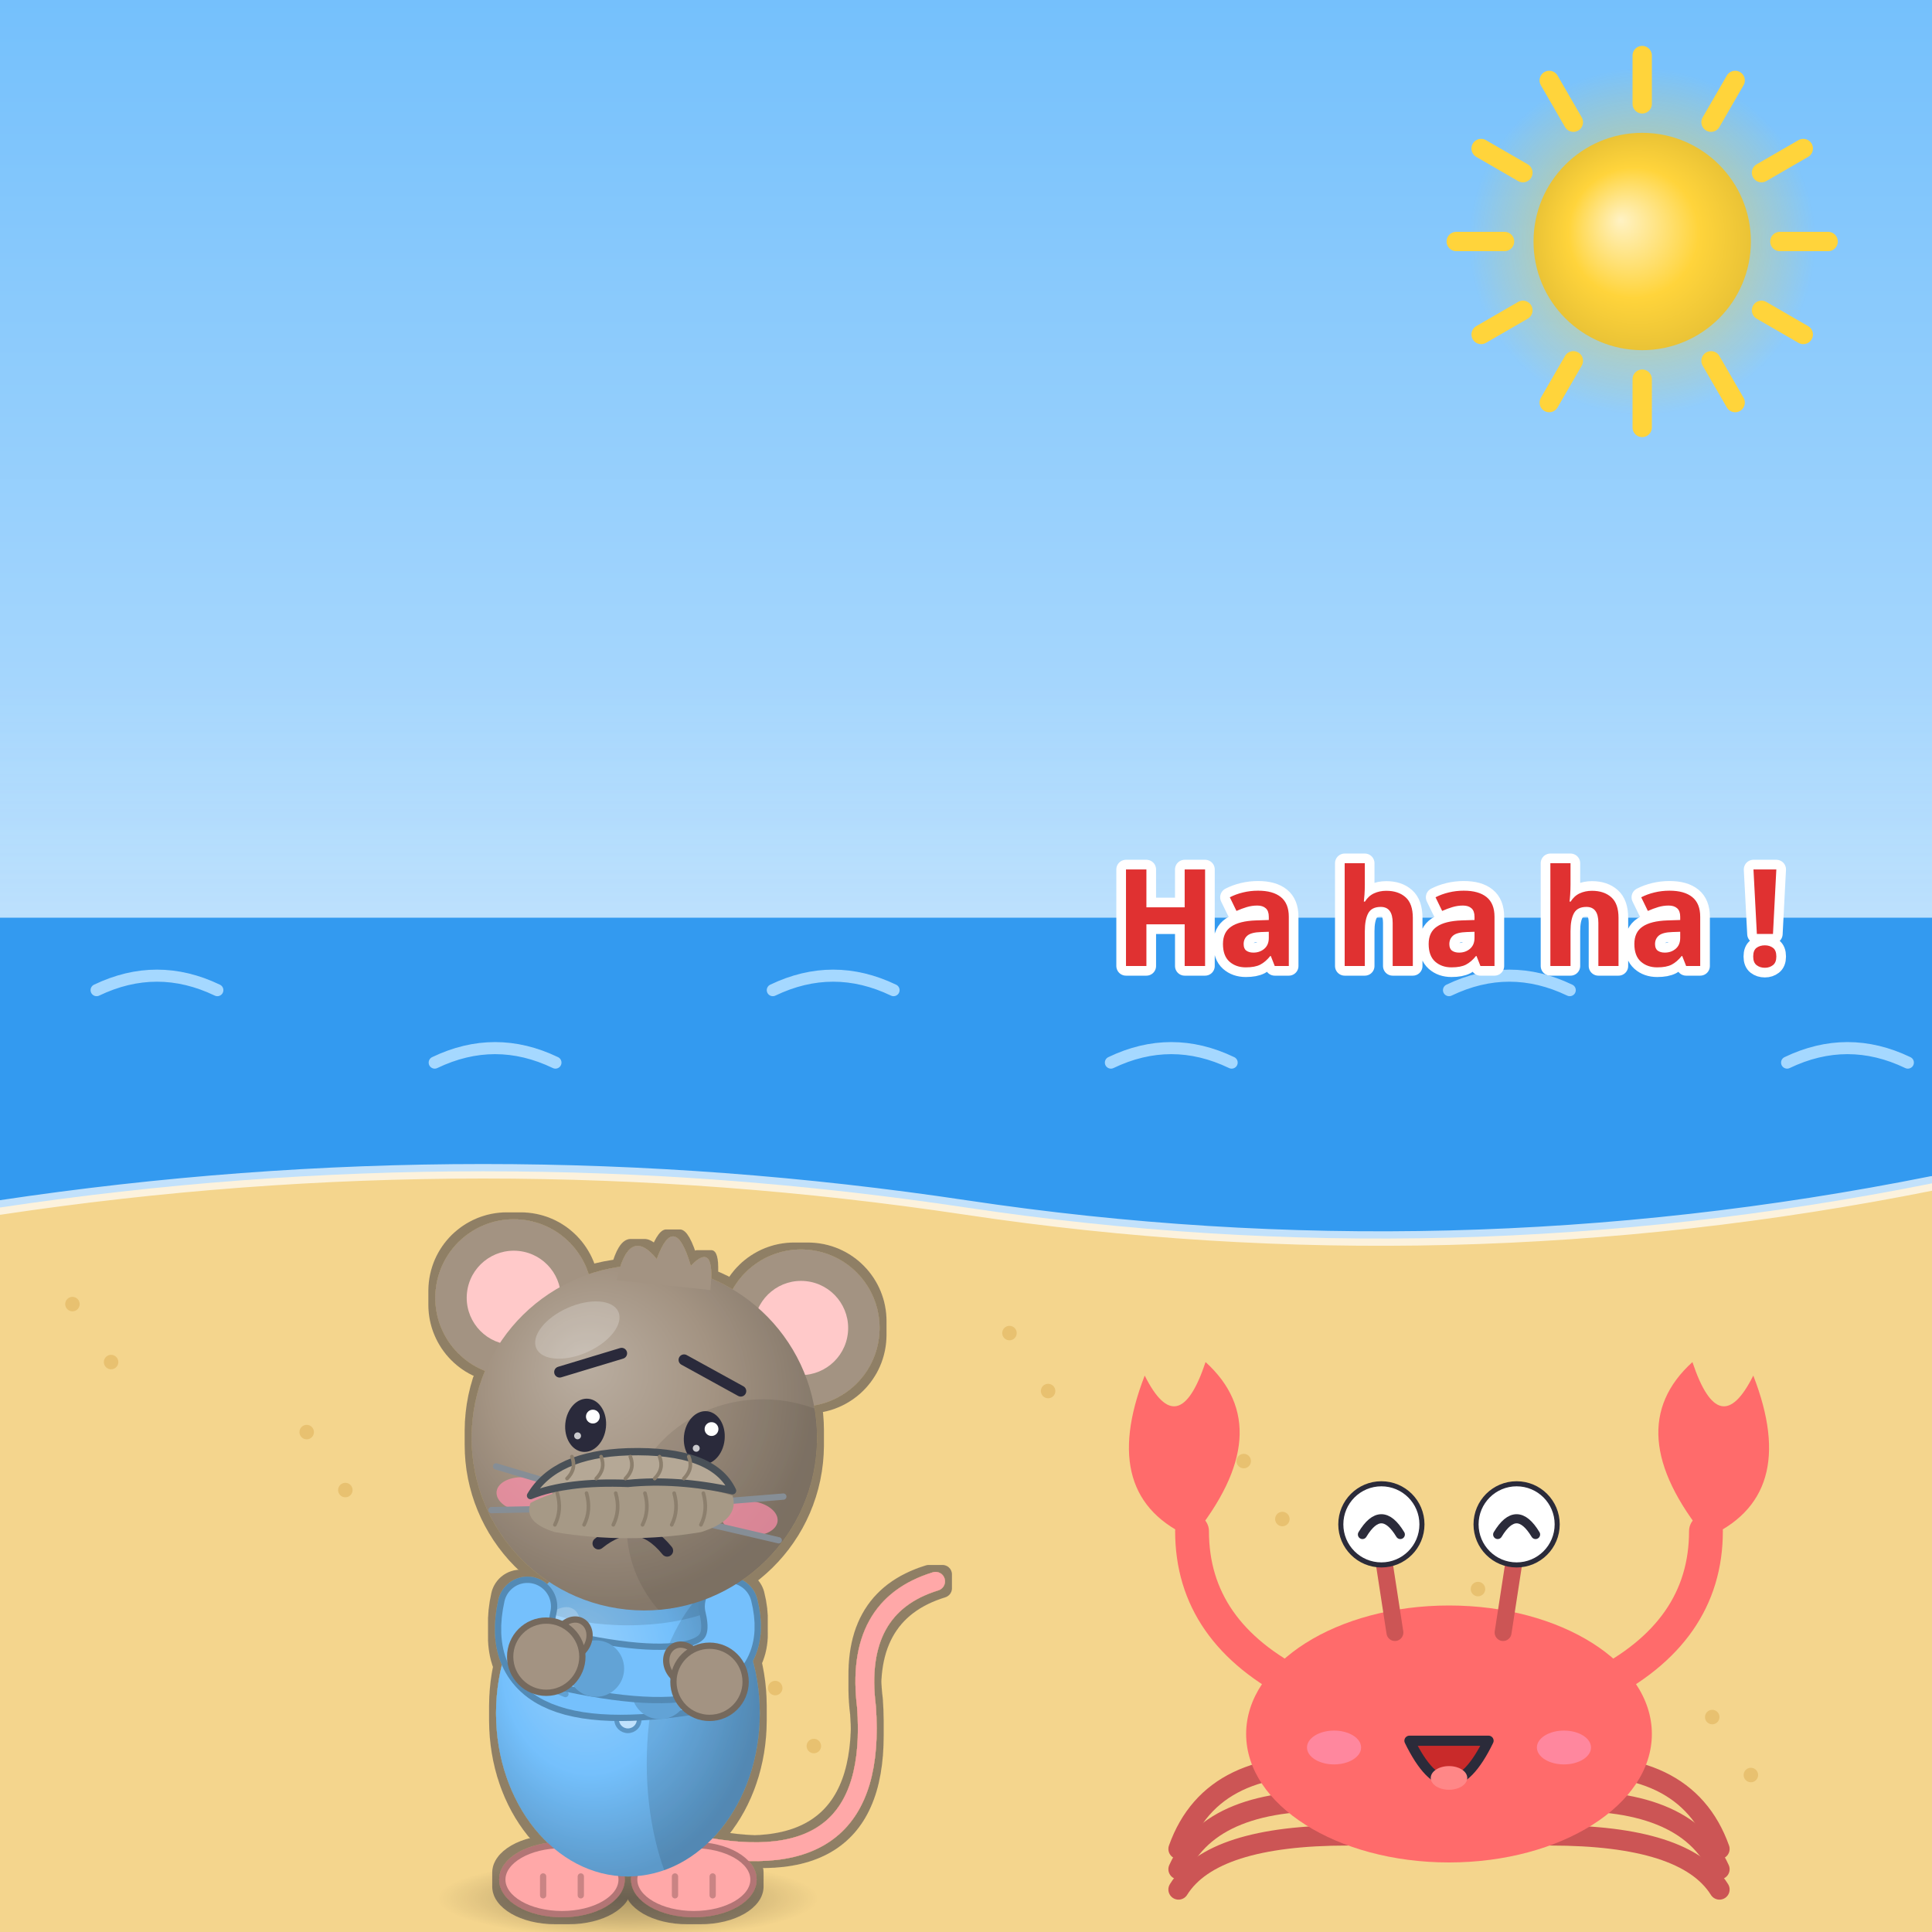
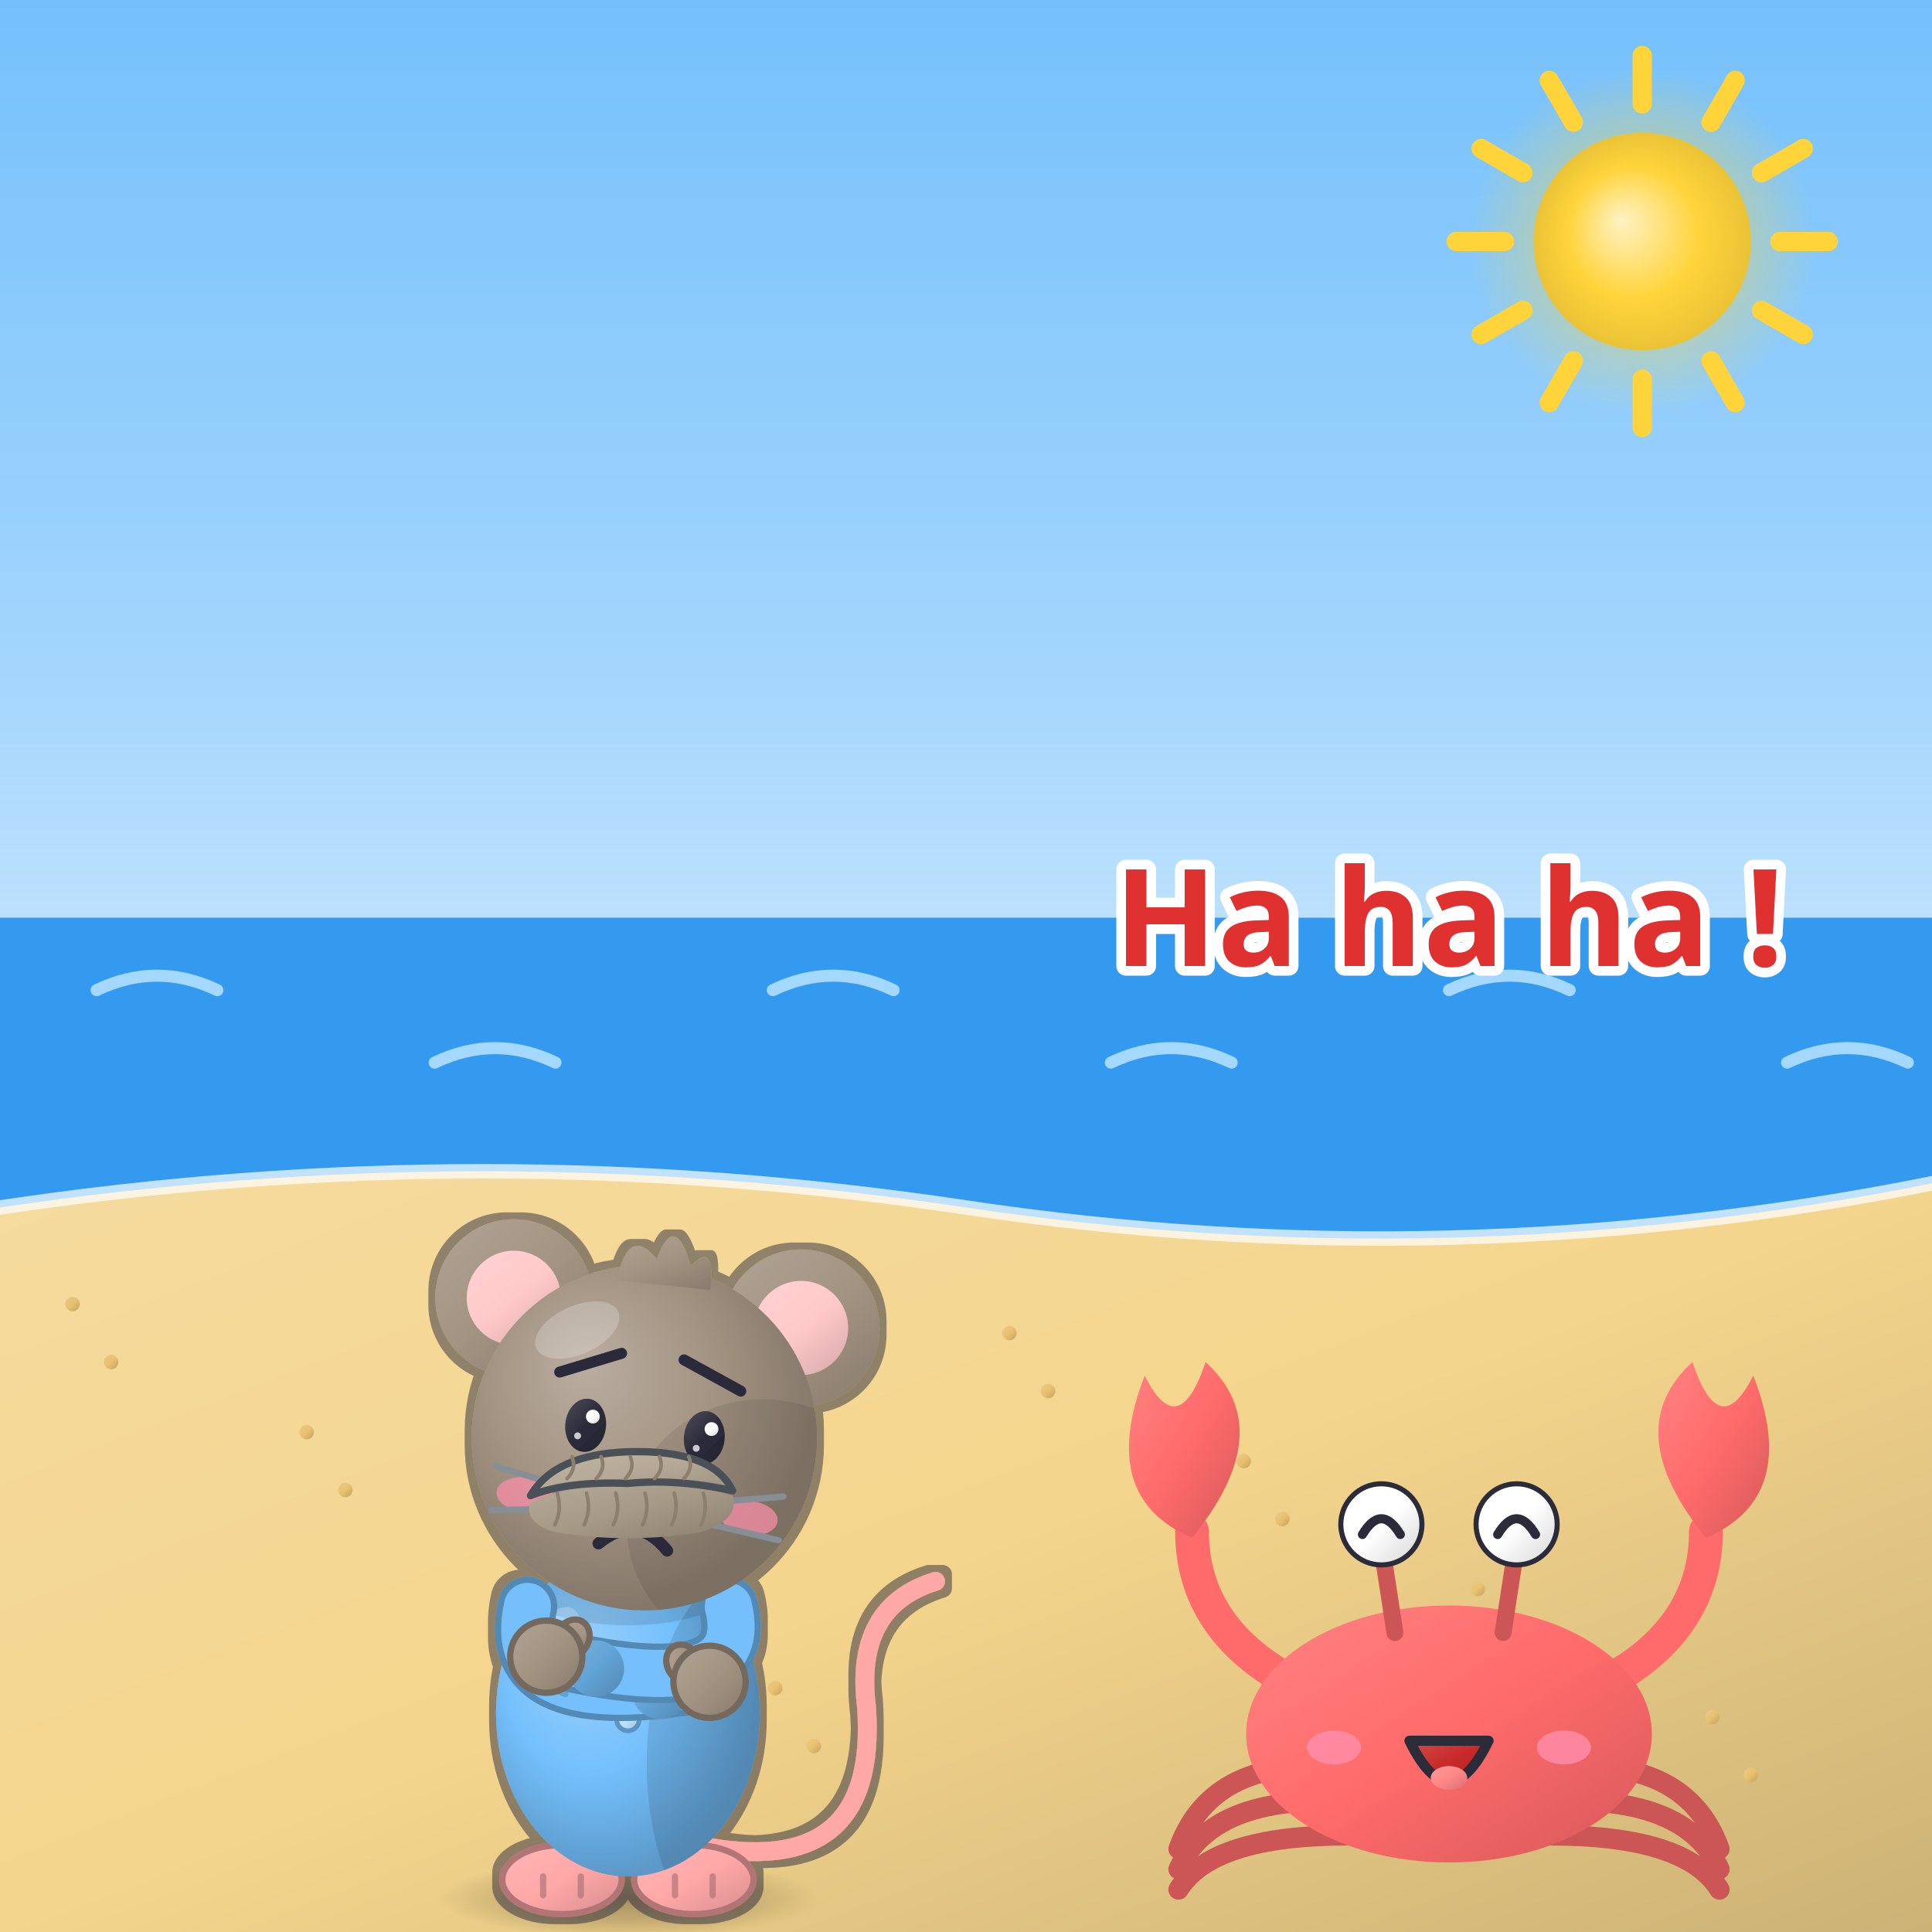
<svg xmlns="http://www.w3.org/2000/svg" viewBox="0 0 800 800" width="800" height="800">
  <defs>
    <linearGradient id="d37" x1="0" y1="0" x2="0" y2="1">
      <stop offset="0" stop-color="#74c0fc" />
      <stop offset="0.5" stop-color="#b9dffd" />
      <stop offset="1" stop-color="#e7f5ff" />
    </linearGradient>
+     <linearGradient id="vol0044542" x1="0" y1="0" x2="1" y2="1">
+       <stop offset="0" stop-color="#ffffff" />
+       <stop offset="0.5" stop-color="#fff" />
+       <stop offset="1" stop-color="#d6d6d6" />
+     </linearGradient>
+     <linearGradient id="vol04b0393" x1="0" y1="0" x2="1" y2="1">
+       <stop offset="0" stop-color="#ffb5b5" />
+       <stop offset="0.5" stop-color="#ffa8a8" />
+       <stop offset="1" stop-color="#d68d8d" />
+     </linearGradient>
+     <linearGradient id="vol0b9c748" x1="0" y1="0" x2="1" y2="1">
+       <stop offset="0" stop-color="#c0b5a6" />
+       <stop offset="0.5" stop-color="#b5a896" />
+       <stop offset="1" stop-color="#988d7e" />
+     </linearGradient>
+     <linearGradient id="vol1016ecb" x1="0" y1="0" x2="1" y2="1">
+       <stop offset="0" stop-color="#f5db9f" />
+       <stop offset="0.5" stop-color="#f4d58d" />
+       <stop offset="1" stop-color="#ccb276" />
+     </linearGradient>
+     <linearGradient id="vol28717ed" x1="0" y1="0" x2="1" y2="1">
+       <stop offset="0" stop-color="#b4a999" />
+       <stop offset="0.5" stop-color="#a69986" />
+       <stop offset="1" stop-color="#8b8070" />
+     </linearGradient>
    <radialGradient id="vol2ea26ee" cx="0.5" cy="0.5" r="0.5">
      <stop offset="0" stop-color="#000" stop-opacity="0.286" />
      <stop offset="0.55" stop-color="#000" stop-opacity="0.156" />
      <stop offset="1" stop-color="#000" stop-opacity="0" />
    </radialGradient>
+     <linearGradient id="vol38c8b34" x1="0" y1="0" x2="1" y2="1">
+       <stop offset="0" stop-color="#4c4c59" />
+       <stop offset="0.5" stop-color="#2b2b3a" />
+       <stop offset="1" stop-color="#242430" />
+     </linearGradient>
+     <linearGradient id="vol3a9f983" x1="0" y1="0" x2="1" y2="1">
+       <stop offset="0" stop-color="#d14c4c" />
+       <stop offset="0.5" stop-color="#c92a2a" />
+       <stop offset="1" stop-color="#a82323" />
+     </linearGradient>
+     <linearGradient id="vol3af45ef" x1="0" y1="0" x2="1" y2="1">
+       <stop offset="0" stop-color="#ffa0b8" />
+       <stop offset="0.5" stop-color="#ff8fab" />
+       <stop offset="1" stop-color="#d6788f" />
+     </linearGradient>
+     <linearGradient id="vol64ec914" x1="0" y1="0" x2="1" y2="1">
+       <stop offset="0" stop-color="#7bb1dc" />
+       <stop offset="0.5" stop-color="#62a3d6" />
+       <stop offset="1" stop-color="#5288b3" />
+     </linearGradient>
    <radialGradient id="vol6ff428d" cx="0.5" cy="0.5" r="0.5" fx="0.4" fy="0.4">
      <stop offset="0" stop-color="#fff2c4" />
      <stop offset="0.6" stop-color="#ffd43b" />
      <stop offset="1" stop-color="#eac336" />
    </radialGradient>
+     <linearGradient id="vol7128574" x1="0" y1="0" x2="1" y2="1">
+       <stop offset="0" stop-color="#ebca86" />
+       <stop offset="0.5" stop-color="#e8c170" />
+       <stop offset="1" stop-color="#c2a25e" />
+     </linearGradient>
    <radialGradient id="vol749143e" cx="0.4" cy="0.4" r="0.6" fx="0.3" fy="0.3">
      <stop offset="0" stop-color="#9ad1fc" />
      <stop offset="0.55" stop-color="#74c0fc" />
      <stop offset="1" stop-color="#5c99c9" />
    </radialGradient>
    <linearGradient id="vol904759d" x1="0" y1="0" x2="0" y2="1">
      <stop offset="0.35" stop-color="#f0f9ff" stop-opacity="0" />
      <stop offset="0.75" stop-color="#f0f9ff" stop-opacity="0.35" />
      <stop offset="1" stop-color="#f0f9ff" stop-opacity="0.1" />
    </linearGradient>
+     <linearGradient id="vola10e909" x1="0" y1="0" x2="1" y2="1">
+       <stop offset="0" stop-color="#ffd1d1" />
+       <stop offset="0.5" stop-color="#ffc9c9" />
+       <stop offset="1" stop-color="#d6a8a8" />
+     </linearGradient>
    <radialGradient id="vola5db7ce" cx="0.5" cy="0.5" r="0.5">
      <stop offset="0.55" stop-color="#ffd43b" stop-opacity="0.35" />
      <stop offset="1" stop-color="#ffd43b" stop-opacity="0" />
    </radialGradient>
+     <linearGradient id="volaef069e" x1="0" y1="0" x2="1" y2="1">
+       <stop offset="0" stop-color="#ff8282" />
+       <stop offset="0.5" stop-color="#ff6b6b" />
+       <stop offset="1" stop-color="#d65959" />
+     </linearGradient>
+     <linearGradient id="volca73c33" x1="0" y1="0" x2="1" y2="1">
+       <stop offset="0" stop-color="#ff9a9a" />
+       <stop offset="0.5" stop-color="#ff8787" />
+       <stop offset="1" stop-color="#d67171" />
+     </linearGradient>
+     <linearGradient id="vole8d8fb2" x1="0" y1="0" x2="1" y2="1">
+       <stop offset="0" stop-color="#b1a496" />
+       <stop offset="0.5" stop-color="#a39382" />
+       <stop offset="1" stop-color="#887b6d" />
+     </linearGradient>
    <radialGradient id="volf12eb59" cx="0.4" cy="0.4" r="0.6" fx="0.3" fy="0.3">
      <stop offset="0" stop-color="#baaea1" />
      <stop offset="0.55" stop-color="#a39382" />
      <stop offset="1" stop-color="#85786a" />
    </radialGradient>
+     <linearGradient id="volfd2447a" x1="0" y1="0" x2="1" y2="1">
+       <stop offset="0" stop-color="#cae6fd" />
+       <stop offset="0.5" stop-color="#c0e2fd" />
+       <stop offset="1" stop-color="#a1bdd4" />
+     </linearGradient>
  </defs>
  <rect x="0" y="0" width="800" height="800" fill="url(#d37)" />
  <rect x="0" y="0" width="800" height="800" fill="url(#vol904759d)" />
  <g>
    <circle cx="680" cy="100" r="72" fill="url(#vola5db7ce)" />
    <line x1="737" y1="100" x2="757" y2="100" stroke="#ffd43b" stroke-width="8" stroke-linecap="round" />
    <line x1="729.4" y1="128.5" x2="746.7" y2="138.5" stroke="#ffd43b" stroke-width="8" stroke-linecap="round" />
    <line x1="708.5" y1="149.4" x2="718.5" y2="166.7" stroke="#ffd43b" stroke-width="8" stroke-linecap="round" />
    <line x1="680" y1="157" x2="680" y2="177" stroke="#ffd43b" stroke-width="8" stroke-linecap="round" />
    <line x1="651.5" y1="149.4" x2="641.5" y2="166.7" stroke="#ffd43b" stroke-width="8" stroke-linecap="round" />
    <line x1="630.6" y1="128.5" x2="613.3" y2="138.5" stroke="#ffd43b" stroke-width="8" stroke-linecap="round" />
    <line x1="623" y1="100" x2="603" y2="100" stroke="#ffd43b" stroke-width="8" stroke-linecap="round" />
    <line x1="630.6" y1="71.5" x2="613.3" y2="61.5" stroke="#ffd43b" stroke-width="8" stroke-linecap="round" />
    <line x1="651.5" y1="50.6" x2="641.5" y2="33.3" stroke="#ffd43b" stroke-width="8" stroke-linecap="round" />
    <line x1="680" y1="43" x2="680" y2="23" stroke="#ffd43b" stroke-width="8" stroke-linecap="round" />
    <line x1="708.5" y1="50.6" x2="718.5" y2="33.3" stroke="#ffd43b" stroke-width="8" stroke-linecap="round" />
    <line x1="729.4" y1="71.5" x2="746.7" y2="61.5" stroke="#ffd43b" stroke-width="8" stroke-linecap="round" />
    <circle cx="680" cy="100" r="45" fill="url(#vol6ff428d)" />
  </g>
  <rect x="0" y="380" width="800" height="140" fill="#339af0" />
  <path d="M 40 410 q 25 -12 50 0" fill="none" stroke="#a5d8ff" stroke-width="5" stroke-linecap="round" stroke-linejoin="round" />
  <path d="M 180 440 q 25 -12 50 0" fill="none" stroke="#a5d8ff" stroke-width="5" stroke-linecap="round" stroke-linejoin="round" />
  <path d="M 320 410 q 25 -12 50 0" fill="none" stroke="#a5d8ff" stroke-width="5" stroke-linecap="round" stroke-linejoin="round" />
  <path d="M 460 440 q 25 -12 50 0" fill="none" stroke="#a5d8ff" stroke-width="5" stroke-linecap="round" stroke-linejoin="round" />
  <path d="M 600 410 q 25 -12 50 0" fill="none" stroke="#a5d8ff" stroke-width="5" stroke-linecap="round" stroke-linejoin="round" />
  <path d="M 740 440 q 25 -12 50 0" fill="none" stroke="#a5d8ff" stroke-width="5" stroke-linecap="round" stroke-linejoin="round" />
-   <path d="M 0 500 Q 200 470 400 500 T 800 490 L 800 800 L 0 800 Z" fill="#f4d58d" />
+   <path d="M 0 500 Q 200 470 400 500 T 800 490 L 800 800 L 0 800 Z" fill="url(#vol1016ecb)" />
  <path d="M 0 500 Q 200 470 400 500 T 800 490" fill="none" stroke="#fff" stroke-width="6" stroke-linecap="round" stroke-linejoin="round" opacity="0.7" />
-   <circle cx="30" cy="540" r="3" fill="#e8c170" />
-   <circle cx="127" cy="593" r="3" fill="#e8c170" />
-   <circle cx="224" cy="646" r="3" fill="#e8c170" />
-   <circle cx="321" cy="699" r="3" fill="#e8c170" />
-   <circle cx="418" cy="552" r="3" fill="#e8c170" />
-   <circle cx="515" cy="605" r="3" fill="#e8c170" />
-   <circle cx="612" cy="658" r="3" fill="#e8c170" />
-   <circle cx="709" cy="711" r="3" fill="#e8c170" />
-   <circle cx="46" cy="564" r="3" fill="#e8c170" />
-   <circle cx="143" cy="617" r="3" fill="#e8c170" />
-   <circle cx="240" cy="670" r="3" fill="#e8c170" />
-   <circle cx="337" cy="723" r="3" fill="#e8c170" />
-   <circle cx="434" cy="576" r="3" fill="#e8c170" />
-   <circle cx="531" cy="629" r="3" fill="#e8c170" />
-   <circle cx="628" cy="682" r="3" fill="#e8c170" />
-   <circle cx="725" cy="735" r="3" fill="#e8c170" />
+   <circle cx="30" cy="540" r="3" fill="url(#vol7128574)" />
+   <circle cx="127" cy="593" r="3" fill="url(#vol7128574)" />
+   <circle cx="224" cy="646" r="3" fill="url(#vol7128574)" />
+   <circle cx="321" cy="699" r="3" fill="url(#vol7128574)" />
+   <circle cx="418" cy="552" r="3" fill="url(#vol7128574)" />
+   <circle cx="515" cy="605" r="3" fill="url(#vol7128574)" />
+   <circle cx="612" cy="658" r="3" fill="url(#vol7128574)" />
+   <circle cx="709" cy="711" r="3" fill="url(#vol7128574)" />
+   <circle cx="46" cy="564" r="3" fill="url(#vol7128574)" />
+   <circle cx="143" cy="617" r="3" fill="url(#vol7128574)" />
+   <circle cx="240" cy="670" r="3" fill="url(#vol7128574)" />
+   <circle cx="337" cy="723" r="3" fill="url(#vol7128574)" />
+   <circle cx="434" cy="576" r="3" fill="url(#vol7128574)" />
+   <circle cx="531" cy="629" r="3" fill="url(#vol7128574)" />
+   <circle cx="628" cy="682" r="3" fill="url(#vol7128574)" />
+   <circle cx="725" cy="735" r="3" fill="url(#vol7128574)" />
  <g transform="translate(260 790) scale(1.3 1.3)">
    <ellipse cx="0" cy="-3" rx="60.5" ry="12.6" fill="url(#vol2ea26ee)" />
    <filter id="c40" x="-15%" y="-15%" width="130%" height="130%">
      <feMorphology in="SourceAlpha" operator="dilate" radius="2.04" result="e" />
      <feFlood flood-color="#2b2b3a" flood-opacity="0.5" />
      <feComposite in2="e" operator="in" result="o" />
      <feMerge>
        <feMergeNode in="o" />
        <feMergeNode in="SourceGraphic" />
      </feMerge>
    </filter>
    <g filter="url(#c40)">
      <path d="M 22 -20 Q 80 -8 76 -64 Q 72 -96 98 -104" fill="none" stroke="#ffa8a8" stroke-width="6" stroke-linecap="round" stroke-linejoin="round" />
-       <ellipse cx="-21" cy="-9" rx="19" ry="11" fill="#ffa8a8" stroke="#b27575" stroke-width="2" />
+       <ellipse cx="-21" cy="-9" rx="19" ry="11" fill="url(#vol04b0393)" stroke="#b27575" stroke-width="2" />
      <line x1="-27" y1="-4" x2="-27" y2="-10" stroke="#b27575" stroke-width="2" stroke-linecap="round" opacity="0.7" />
      <line x1="-15" y1="-4" x2="-15" y2="-10" stroke="#b27575" stroke-width="2" stroke-linecap="round" opacity="0.7" />
-       <ellipse cx="21" cy="-9" rx="19" ry="11" fill="#ffa8a8" stroke="#b27575" stroke-width="2" />
+       <ellipse cx="21" cy="-9" rx="19" ry="11" fill="url(#vol04b0393)" stroke="#b27575" stroke-width="2" />
      <line x1="15" y1="-4" x2="15" y2="-10" stroke="#b27575" stroke-width="2" stroke-linecap="round" opacity="0.7" />
      <line x1="27" y1="-4" x2="27" y2="-10" stroke="#b27575" stroke-width="2" stroke-linecap="round" opacity="0.7" />
      <ellipse cx="0" cy="-62" rx="42" ry="52" fill="url(#vol749143e)" />
      <path d="M -24 -106 Q 0 -90 24 -106" fill="none" stroke="#5a95c4" stroke-width="3" stroke-linecap="round" stroke-linejoin="round" />
-       <circle cx="0" cy="-80" r="3.6" fill="#c0e2fd" stroke="#5a95c4" stroke-width="1.5" />
-       <circle cx="0" cy="-60" r="3.6" fill="#c0e2fd" stroke="#5a95c4" stroke-width="1.5" />
+       <circle cx="0" cy="-80" r="3.6" fill="url(#volfd2447a)" stroke="#5a95c4" stroke-width="1.5" />
+       <circle cx="0" cy="-60" r="3.6" fill="url(#volfd2447a)" stroke="#5a95c4" stroke-width="1.5" />
      <clipPath id="k38">
        <ellipse cx="0" cy="-62" rx="42" ry="52" fill="#000" />
      </clipPath>
      <g clip-path="url(#k38)">
        <ellipse cx="40" cy="-46" rx="34" ry="62" fill="#000" opacity="0.11" />
        <ellipse cx="0" cy="-104" rx="36" ry="14" fill="#000" opacity="0.11" />
        <ellipse cx="-24" cy="-84" rx="7" ry="13" fill="#fff" transform="rotate(30 -24 -84)" opacity="0.22" />
      </g>
      <path d="M -32 -96 Q -40 -60 26 -72" fill="none" stroke="#538ab5" stroke-width="19" stroke-linecap="round" stroke-linejoin="round" />
      <path d="M -32 -96 Q -40 -60 26 -72" fill="none" stroke="#74c0fc" stroke-width="15" stroke-linecap="round" stroke-linejoin="round" />
      <line x1="-25.4" y1="-70.4" x2="-19.9" y2="-68.1" stroke="#538ab5" stroke-width="2" stroke-linecap="round" opacity="0.6" />
-       <circle cx="10.2" cy="-69.1" r="9" fill="#62a3d6" />
+       <circle cx="10.2" cy="-69.1" r="9" fill="url(#vol64ec914)" />
      <path d="M 32 -96 Q 40 -64 -26 -80" fill="none" stroke="#538ab5" stroke-width="19" stroke-linecap="round" stroke-linejoin="round" />
      <path d="M 32 -96 Q 40 -64 -26 -80" fill="none" stroke="#74c0fc" stroke-width="15" stroke-linecap="round" stroke-linejoin="round" />
      <line x1="23.6" y1="-79.7" x2="17.8" y2="-78.1" stroke="#538ab5" stroke-width="2" stroke-linecap="round" opacity="0.6" />
-       <circle cx="-10.2" cy="-76.2" r="9" fill="#62a3d6" />
-       <ellipse cx="17.7" cy="-77.8" rx="5.2" ry="6.3" fill="#a39382" transform="rotate(-30 17.7 -77.8)" stroke="#75695d" stroke-width="2" />
-       <circle cx="26" cy="-72" r="11.5" fill="#a39382" stroke="#75695d" stroke-width="2" />
-       <ellipse cx="-17.7" cy="-85.8" rx="5.2" ry="6.3" fill="#a39382" transform="rotate(30 -17.7 -85.8)" stroke="#75695d" stroke-width="2" />
-       <circle cx="-26" cy="-80" r="11.5" fill="#a39382" stroke="#75695d" stroke-width="2" />
+       <circle cx="-10.2" cy="-76.2" r="9" fill="url(#vol64ec914)" />
+       <ellipse cx="17.7" cy="-77.8" rx="5.2" ry="6.3" fill="url(#vole8d8fb2)" transform="rotate(-30 17.7 -77.8)" stroke="#75695d" stroke-width="2" />
+       <circle cx="26" cy="-72" r="11.5" fill="url(#vole8d8fb2)" stroke="#75695d" stroke-width="2" />
+       <ellipse cx="-17.7" cy="-85.8" rx="5.2" ry="6.3" fill="url(#vole8d8fb2)" transform="rotate(30 -17.7 -85.8)" stroke="#75695d" stroke-width="2" />
+       <circle cx="-26" cy="-80" r="11.5" fill="url(#vole8d8fb2)" stroke="#75695d" stroke-width="2" />
      <g transform="rotate(6 0 -100)">
        <g>
-           <circle cx="-46" cy="-190" r="25" fill="#a39382" />
-           <circle cx="-46" cy="-190" r="15" fill="#ffc9c9" />
-           <circle cx="46" cy="-190" r="25" fill="#a39382" />
-           <circle cx="46" cy="-190" r="15" fill="#ffc9c9" />
+           <circle cx="-46" cy="-190" r="25" fill="url(#vole8d8fb2)" />
+           <circle cx="-46" cy="-190" r="15" fill="url(#vola10e909)" />
+           <circle cx="46" cy="-190" r="25" fill="url(#vole8d8fb2)" />
+           <circle cx="46" cy="-190" r="15" fill="url(#vola10e909)" />
          <circle cx="0" cy="-150" r="55" fill="url(#volf12eb59)" />
          <clipPath id="k39">
            <circle cx="0" cy="-150" r="55" fill="#000" />
          </clipPath>
          <g clip-path="url(#k39)">
            <ellipse cx="41.2" cy="-125.2" rx="44" ry="41.2" fill="#000" opacity="0.08" />
            <ellipse cx="-24.8" cy="-181.9" rx="14.3" ry="7.7" fill="#fff" transform="rotate(-30 -24.8 -181.9)" opacity="0.22" />
          </g>
-           <path d="M -14 -199 Q -12 -217 -2 -207 Q 2 -223 9 -206 Q 16 -215 16 -199 Z" fill="#a39382" />
+           <path d="M -14 -199 Q -12 -217 -2 -207 Q 2 -223 9 -206 Q 16 -215 16 -199 Z" fill="url(#vole8d8fb2)" />
          <ellipse cx="-36" cy="-128" rx="9" ry="5.5" fill="#ff8fab" opacity="0.7" />
          <ellipse cx="36" cy="-128" rx="9" ry="5.5" fill="#ff8fab" opacity="0.7" />
-           <ellipse cx="-19" cy="-152" rx="6.5" ry="8.5" fill="#2b2b3a" />
-           <circle cx="-17" cy="-155" r="2.2" fill="#fff" />
+           <ellipse cx="-19" cy="-152" rx="6.5" ry="8.5" fill="url(#vol38c8b34)" />
+           <circle cx="-17" cy="-155" r="2.2" fill="url(#vol0044542)" />
          <circle cx="-21.2" cy="-148.4" r="1.1" fill="#fff" opacity="0.75" />
-           <ellipse cx="19" cy="-152" rx="6.5" ry="8.5" fill="#2b2b3a" />
-           <circle cx="21" cy="-155" r="2.2" fill="#fff" />
+           <ellipse cx="19" cy="-152" rx="6.5" ry="8.5" fill="url(#vol38c8b34)" />
+           <circle cx="21" cy="-155" r="2.2" fill="url(#vol0044542)" />
          <circle cx="16.8" cy="-148.4" r="1.1" fill="#fff" opacity="0.75" />
          <line x1="-29" y1="-168" x2="-10" y2="-176" stroke="#2b2b3a" stroke-width="3.5" stroke-linecap="round" />
          <line x1="29" y1="-168" x2="10" y2="-176" stroke="#2b2b3a" stroke-width="3.5" stroke-linecap="round" />
-           <ellipse cx="0" cy="-132" rx="6" ry="4.5" fill="#ff8fab" />
+           <ellipse cx="0" cy="-132" rx="6" ry="4.5" fill="url(#vol3af45ef)" />
          <path d="M -11 -115 Q 0 -126 11 -115" fill="none" stroke="#2b2b3a" stroke-width="3.8" stroke-linecap="round" stroke-linejoin="round" />
          <line x1="-14" y1="-130" x2="-46" y2="-136" stroke="#868e96" stroke-width="2" stroke-linecap="round" />
          <line x1="-14" y1="-126" x2="-46" y2="-122" stroke="#868e96" stroke-width="2" stroke-linecap="round" />
          <line x1="14" y1="-130" x2="46" y2="-136" stroke="#868e96" stroke-width="2" stroke-linecap="round" />
          <line x1="14" y1="-126" x2="46" y2="-122" stroke="#868e96" stroke-width="2" stroke-linecap="round" />
        </g>
      </g>
    </g>
  </g>
  <g transform="translate(260 618.4) scale(1.4 1.4)">
    <g transform="translate(0 10) scale(0.36 0.36)">
-       <path d="M -80 -20 Q -86 -4 -60 4 Q 0 14 60 4 Q 92 -6 86 -26 Q 40 -40 0 -34 Q -50 -36 -80 -20 Z" fill="#a69986" />
+       <path d="M -80 -20 Q -86 -4 -60 4 Q 0 14 60 4 Q 92 -6 86 -26 Q 40 -40 0 -34 Q -50 -36 -80 -20 Z" fill="url(#vol28717ed)" />
      <g>
        <path d="M -60 -2 q 6 -12 2 -26" fill="none" stroke="#8c7f6d" stroke-width="3" stroke-linecap="round" stroke-linejoin="round" />
        <path d="M -36 -2 q 6 -12 2 -26" fill="none" stroke="#8c7f6d" stroke-width="3" stroke-linecap="round" stroke-linejoin="round" />
        <path d="M -12 -2 q 6 -12 2 -26" fill="none" stroke="#8c7f6d" stroke-width="3" stroke-linecap="round" stroke-linejoin="round" />
        <path d="M 12 -2 q 6 -12 2 -26" fill="none" stroke="#8c7f6d" stroke-width="3" stroke-linecap="round" stroke-linejoin="round" />
        <path d="M 36 -2 q 6 -12 2 -26" fill="none" stroke="#8c7f6d" stroke-width="3" stroke-linecap="round" stroke-linejoin="round" />
        <path d="M 60 -2 q 6 -12 2 -26" fill="none" stroke="#8c7f6d" stroke-width="3" stroke-linecap="round" stroke-linejoin="round" />
      </g>
      <g transform="translate(-80 -26)">
        <g transform="translate(80 26)">
-           <path d="M -80 -26 Q -60 -60 0 -62 Q 70 -64 86 -30 Q 40 -40 0 -36 Q -50 -38 -80 -26 Z" fill="#b5a896" stroke="#495057" stroke-width="6" stroke-linecap="round" stroke-linejoin="round" />
+           <path d="M -80 -26 Q -60 -60 0 -62 Q 70 -64 86 -30 Q 40 -40 0 -36 Q -50 -38 -80 -26 Z" fill="url(#vol0b9c748)" stroke="#495057" stroke-width="6" stroke-linecap="round" stroke-linejoin="round" />
          <g>
            <path d="M -50 -40 q 8 -8 4 -18" fill="none" stroke="#8c7f6d" stroke-width="3" stroke-linecap="round" stroke-linejoin="round" />
            <path d="M -26 -40 q 8 -8 4 -18" fill="none" stroke="#8c7f6d" stroke-width="3" stroke-linecap="round" stroke-linejoin="round" />
            <path d="M -2 -40 q 8 -8 4 -18" fill="none" stroke="#8c7f6d" stroke-width="3" stroke-linecap="round" stroke-linejoin="round" />
            <path d="M 22 -40 q 8 -8 4 -18" fill="none" stroke="#8c7f6d" stroke-width="3" stroke-linecap="round" stroke-linejoin="round" />
            <path d="M 46 -40 q 8 -8 4 -18" fill="none" stroke="#8c7f6d" stroke-width="3" stroke-linecap="round" stroke-linejoin="round" />
          </g>
        </g>
      </g>
    </g>
  </g>
  <g transform="translate(600 760) scale(1.4 1.4)">
    <path d="M -30 -20 Q -70 -24 -80 4" fill="none" stroke="#cc5555" stroke-width="6" stroke-linecap="round" stroke-linejoin="round" />
    <path d="M -30 -10 Q -70 -12 -80 10" fill="none" stroke="#cc5555" stroke-width="6" stroke-linecap="round" stroke-linejoin="round" />
    <path d="M -30 0 Q -70 0 -80 16" fill="none" stroke="#cc5555" stroke-width="6" stroke-linecap="round" stroke-linejoin="round" />
    <path d="M -44 -44 Q -76 -60 -76 -90" fill="none" stroke="#ff6b6b" stroke-width="10" stroke-linecap="round" stroke-linejoin="round" />
-     <path d="M -76 -88 Q -50 -120 -72 -140 Q -80 -116 -90 -136 Q -104 -100 -76 -88 Z" fill="#ff6b6b" />
+     <path d="M -76 -88 Q -50 -120 -72 -140 Q -80 -116 -90 -136 Q -104 -100 -76 -88 Z" fill="url(#volaef069e)" />
    <path d="M 30 -20 Q 70 -24 80 4" fill="none" stroke="#cc5555" stroke-width="6" stroke-linecap="round" stroke-linejoin="round" />
    <path d="M 30 -10 Q 70 -12 80 10" fill="none" stroke="#cc5555" stroke-width="6" stroke-linecap="round" stroke-linejoin="round" />
    <path d="M 30 0 Q 70 0 80 16" fill="none" stroke="#cc5555" stroke-width="6" stroke-linecap="round" stroke-linejoin="round" />
    <path d="M 44 -44 Q 76 -60 76 -90" fill="none" stroke="#ff6b6b" stroke-width="10" stroke-linecap="round" stroke-linejoin="round" />
-     <path d="M 76 -88 Q 50 -120 72 -140 Q 80 -116 90 -136 Q 104 -100 76 -88 Z" fill="#ff6b6b" />
-     <ellipse cx="0" cy="-30" rx="60" ry="38" fill="#ff6b6b" />
+     <path d="M 76 -88 Q 50 -120 72 -140 Q 80 -116 90 -136 Q 104 -100 76 -88 Z" fill="url(#volaef069e)" />
+     <ellipse cx="0" cy="-30" rx="60" ry="38" fill="url(#volaef069e)" />
    <line x1="-16" y1="-60" x2="-20" y2="-86" stroke="#cc5555" stroke-width="5" stroke-linecap="round" />
-     <circle cx="-20" cy="-92" r="12" fill="#fff" stroke="#2b2b3a" stroke-width="1.5" />
+     <circle cx="-20" cy="-92" r="12" fill="url(#vol0044542)" stroke="#2b2b3a" stroke-width="1.5" />
    <path d="M -25.6 -89 Q -20 -98.3 -14.4 -89" fill="none" stroke="#2b2b3a" stroke-width="2.7" stroke-linecap="round" stroke-linejoin="round" />
    <line x1="16" y1="-60" x2="20" y2="-86" stroke="#cc5555" stroke-width="5" stroke-linecap="round" />
-     <circle cx="20" cy="-92" r="12" fill="#fff" stroke="#2b2b3a" stroke-width="1.5" />
+     <circle cx="20" cy="-92" r="12" fill="url(#vol0044542)" stroke="#2b2b3a" stroke-width="1.5" />
    <path d="M 14.4 -89 Q 20 -98.3 25.6 -89" fill="none" stroke="#2b2b3a" stroke-width="2.7" stroke-linecap="round" stroke-linejoin="round" />
-     <path d="M -11.7 -28 Q 0 -4 11.7 -28 Z" fill="#c92a2a" stroke="#2b2b3a" stroke-width="3" stroke-linecap="round" stroke-linejoin="round" />
-     <ellipse cx="0" cy="-17" rx="5.4" ry="3.5" fill="#ff8787" />
+     <path d="M -11.7 -28 Q 0 -4 11.7 -28 Z" fill="url(#vol3a9f983)" stroke="#2b2b3a" stroke-width="3" stroke-linecap="round" stroke-linejoin="round" />
+     <ellipse cx="0" cy="-17" rx="5.4" ry="3.5" fill="url(#volca73c33)" />
    <ellipse cx="-34" cy="-26" rx="8" ry="5" fill="#ff8fab" opacity="0.8" />
    <ellipse cx="34" cy="-26" rx="8" ry="5" fill="#ff8fab" opacity="0.8" />
  </g>
  <text x="600" y="400" font-family="Fredoka, Andika, sans-serif" font-weight="700" font-size="56" text-anchor="middle" fill="#e03131" stroke="#fff" stroke-width="8" stroke-linejoin="round" paint-order="stroke">Ha ha ha !</text>
</svg>
